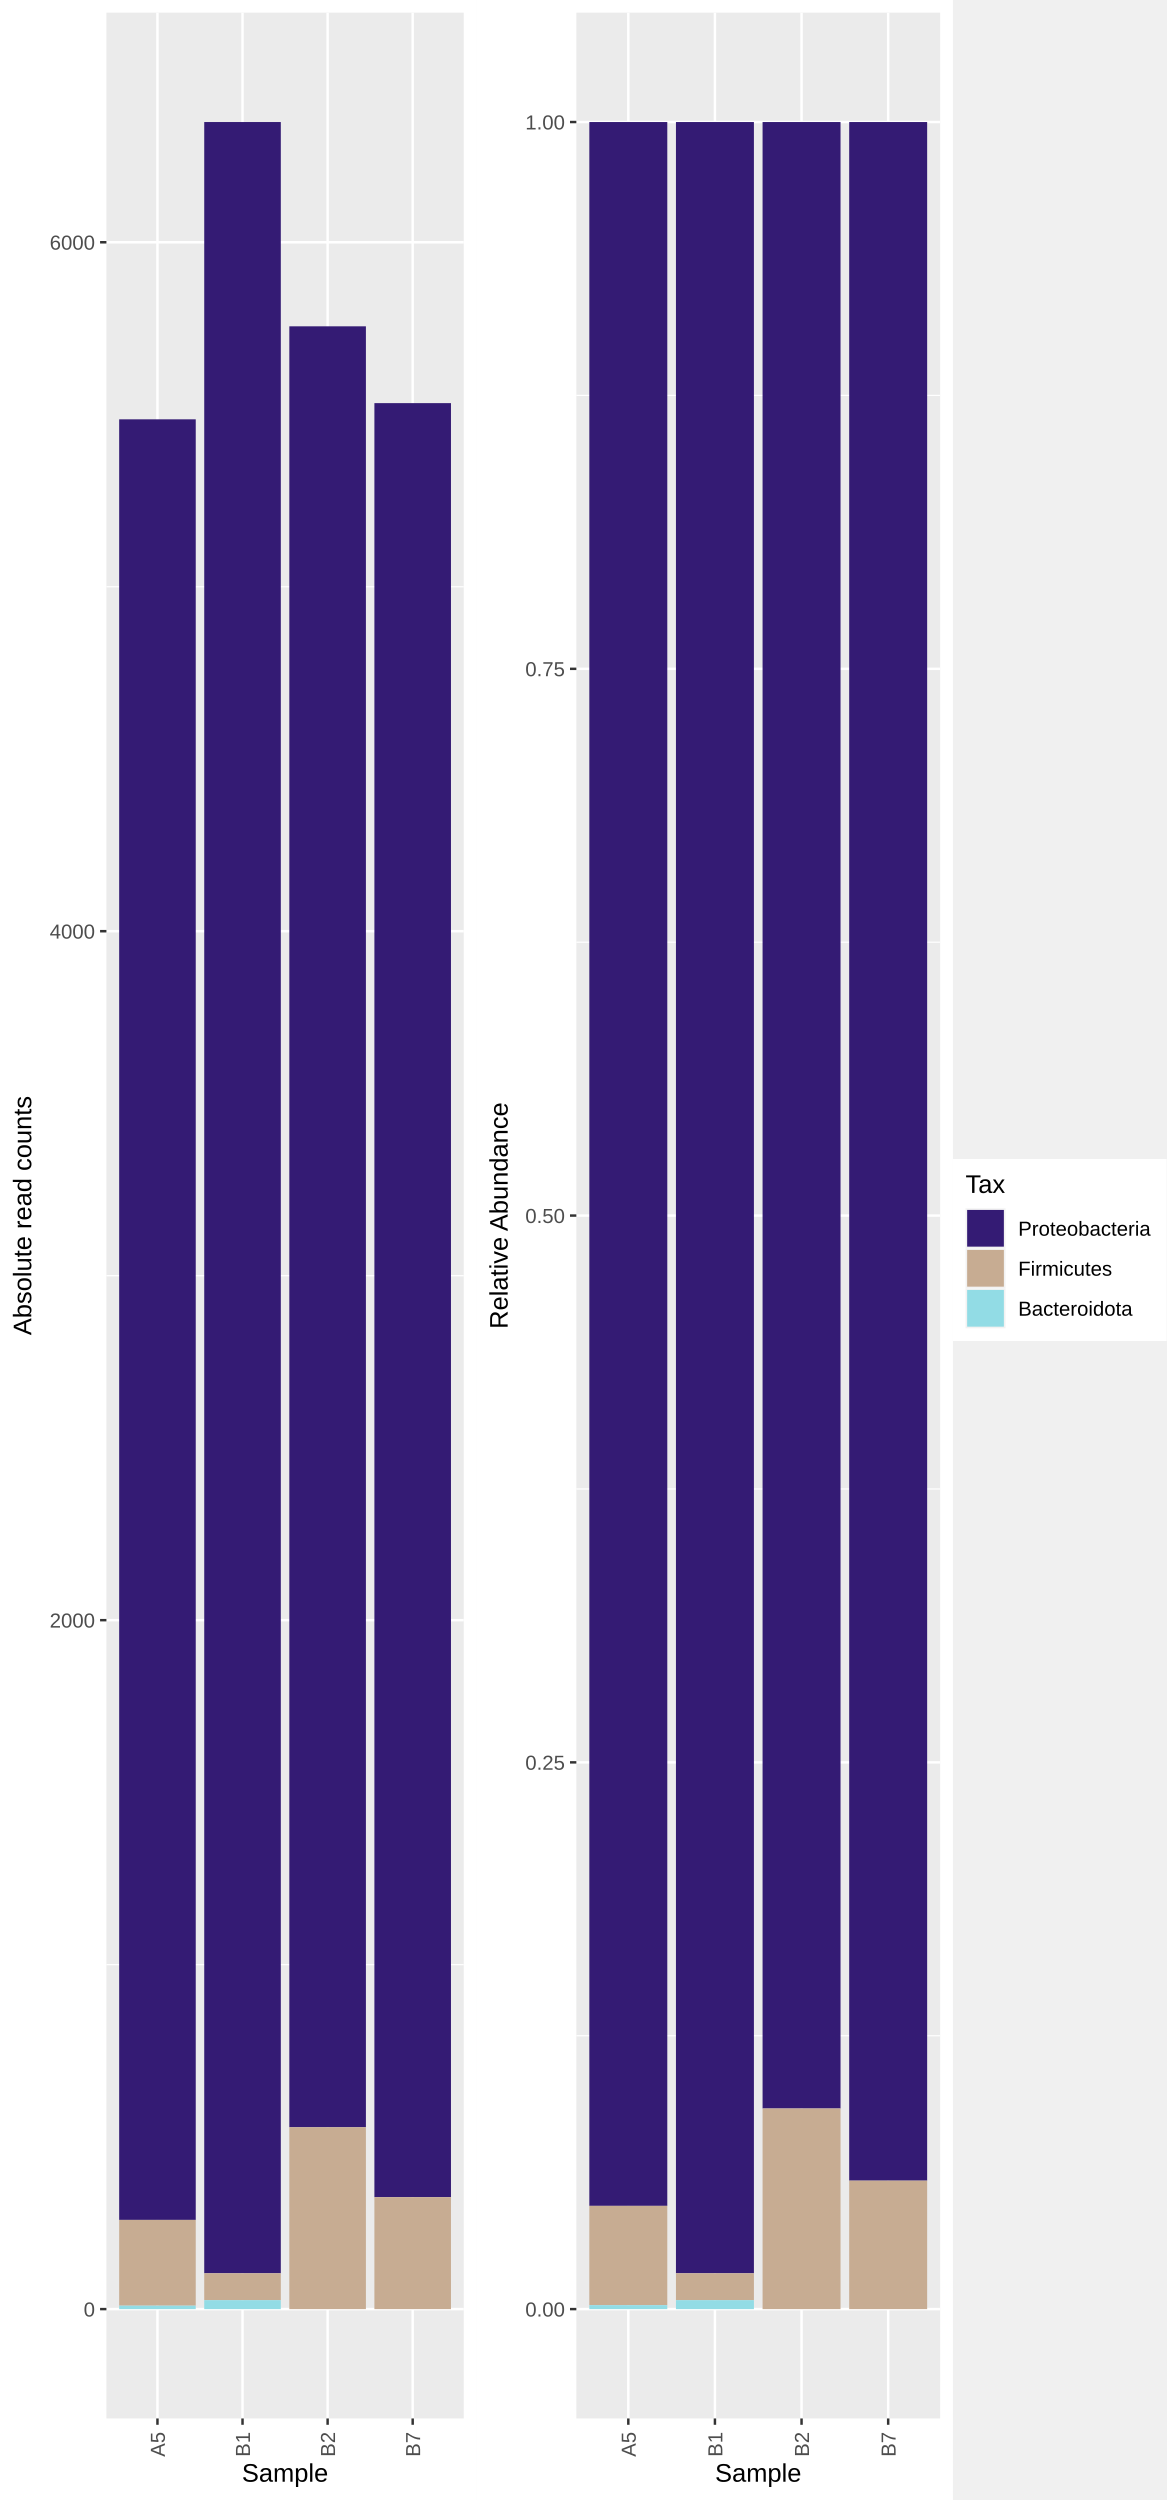
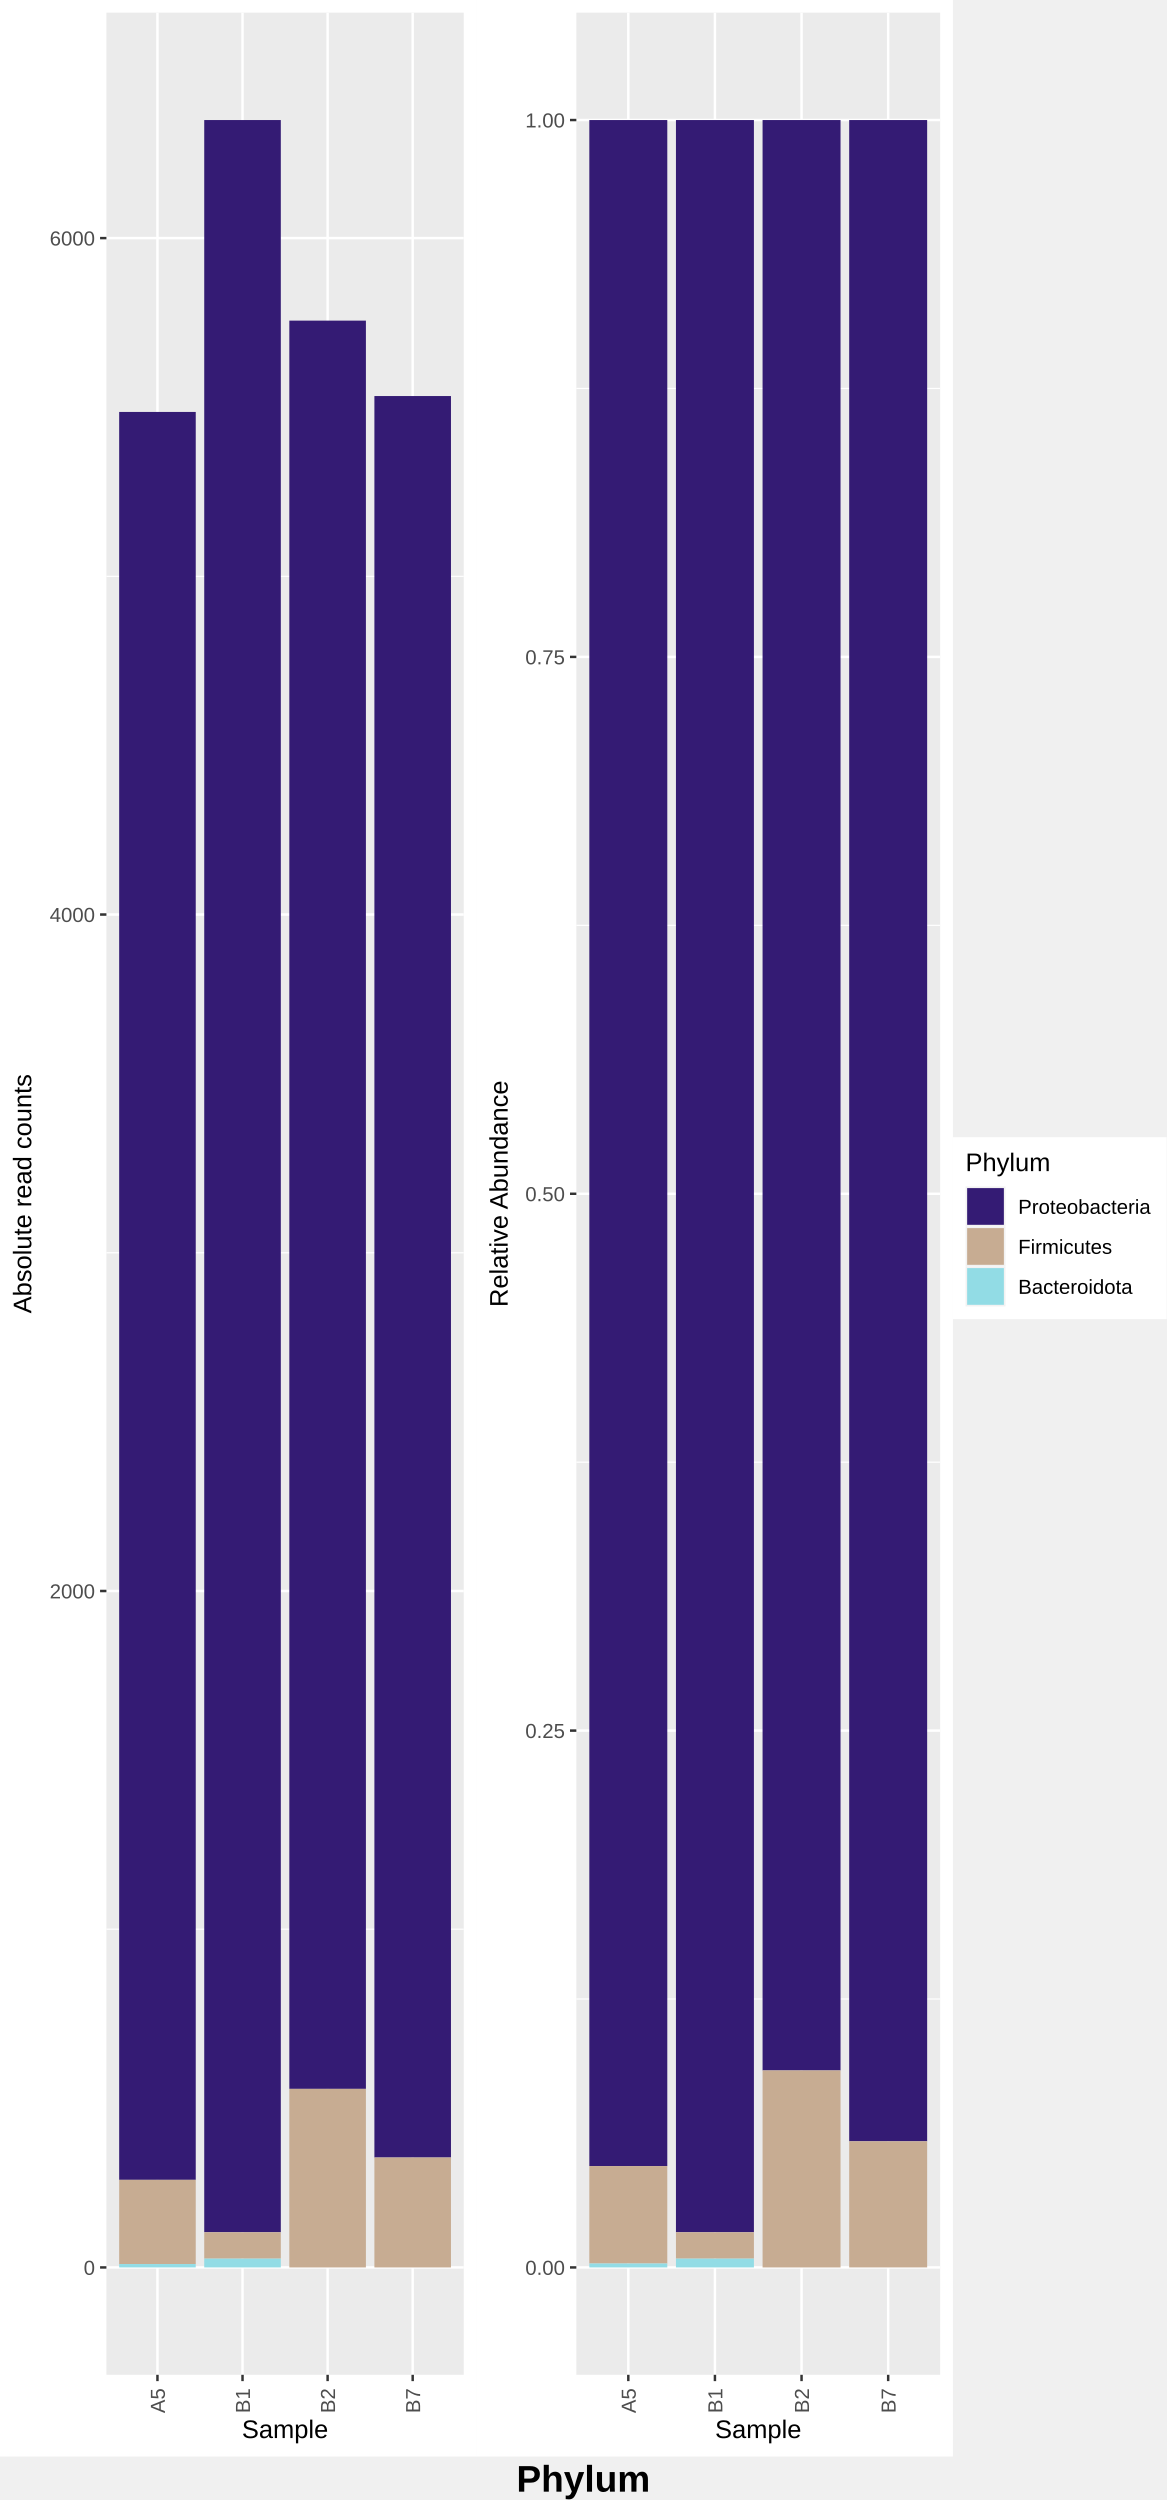
<svg xmlns="http://www.w3.org/2000/svg" class="svglite" width="504.00pt" height="1080.00pt" viewBox="0 0 504.00 1080.00">
  <defs>
    <style type="text/css">
    .svglite line, .svglite polyline, .svglite polygon, .svglite path, .svglite rect, .svglite circle {
      fill: none;
      stroke: #000000;
      stroke-linecap: round;
      stroke-linejoin: round;
      stroke-miterlimit: 10.00;
    }
    .svglite text {
      white-space: pre;
    }
  </style>
  </defs>
  <rect width="100%" height="100%" style="stroke: none; fill: none;" />
  <defs>
    <clipPath id="cpMC4wMHw1MDQuMDB8MC4wMHwxMDgwLjAw">
      <rect x="0.00" y="0.00" width="504.00" height="1080.00" />
    </clipPath>
  </defs>
  <g clip-path="url(#cpMC4wMHw1MDQuMDB8MC4wMHwxMDgwLjAw)">
</g>
  <defs>
-     <clipPath id="cpMC4wMHw0MTEuNjJ8MC4wMHwxMDgwLjAw">
-       <rect x="0.00" y="0.00" width="411.62" height="1080.00" />
+     <clipPath id="cpMC4wMHw1MDQuMDB8MC4wMHwxMDYxLjE0">
+       <rect x="0.00" y="0.00" width="504.00" height="1061.14" />
    </clipPath>
  </defs>
-   <g clip-path="url(#cpMC4wMHw0MTEuNjJ8MC4wMHwxMDgwLjAw)">
+   <g clip-path="url(#cpMC4wMHw1MDQuMDB8MC4wMHwxMDYxLjE0)">
</g>
  <g clip-path="url(#cpMC4wMHw1MDQuMDB8MC4wMHwxMDgwLjAw)">
</g>
  <defs>
-     <clipPath id="cpMC4wMHwyMDUuODF8MC4wMHwxMDgwLjAw">
-       <rect x="0.00" y="0.00" width="205.81" height="1080.00" />
+     <clipPath id="cpMC4wMHw0MTEuNjJ8MC4wMHwxMDYxLjE0">
+       <rect x="0.00" y="0.00" width="411.62" height="1061.14" />
    </clipPath>
  </defs>
-   <g clip-path="url(#cpMC4wMHwyMDUuODF8MC4wMHwxMDgwLjAw)">
-     <rect x="0.00" y="0.00" width="205.81" height="1080.00" style="stroke-width: 1.07; stroke: #FFFFFF; fill: #FFFFFF;" />
+   <g clip-path="url(#cpMC4wMHw0MTEuNjJ8MC4wMHwxMDYxLjE0)">
+ </g>
+   <g clip-path="url(#cpMC4wMHw1MDQuMDB8MC4wMHwxMDgwLjAw)">
+ </g>
+   <defs>
+     <clipPath id="cpMC4wMHwyMDUuODF8MC4wMHwxMDYxLjE0">
+       <rect x="0.00" y="0.00" width="205.81" height="1061.14" />
+     </clipPath>
+   </defs>
+   <g clip-path="url(#cpMC4wMHwyMDUuODF8MC4wMHwxMDYxLjE0)">
+     <rect x="0.00" y="0.00" width="205.81" height="1061.14" style="stroke-width: 1.07; stroke: #FFFFFF; fill: #FFFFFF;" />
  </g>
  <g clip-path="url(#cpMC4wMHw1MDQuMDB8MC4wMHwxMDgwLjAw)">
</g>
  <defs>
-     <clipPath id="cpNDUuOTd8MjAwLjMzfDUuNDh8MTA0NC43OA==">
-       <rect x="45.97" y="5.48" width="154.36" height="1039.30" />
+     <clipPath id="cpNDUuOTd8MjAwLjMzfDUuNDh8MTAyNS45Mg==">
+       <rect x="45.97" y="5.48" width="154.36" height="1020.44" />
    </clipPath>
  </defs>
-   <g clip-path="url(#cpNDUuOTd8MjAwLjMzfDUuNDh8MTA0NC43OA==)">
-     <rect x="45.97" y="5.48" width="154.36" height="1039.30" style="stroke-width: 1.07; stroke: none; fill: #EBEBEB;" />
-     <polyline points="45.97,848.73 200.33,848.73 " style="stroke-width: 0.53; stroke: #FFFFFF; stroke-linecap: butt;" />
-     <polyline points="45.97,551.10 200.33,551.10 " style="stroke-width: 0.53; stroke: #FFFFFF; stroke-linecap: butt;" />
-     <polyline points="45.97,253.47 200.33,253.47 " style="stroke-width: 0.53; stroke: #FFFFFF; stroke-linecap: butt;" />
-     <polyline points="45.97,997.54 200.33,997.54 " style="stroke-width: 1.07; stroke: #FFFFFF; stroke-linecap: butt;" />
-     <polyline points="45.97,699.91 200.33,699.91 " style="stroke-width: 1.07; stroke: #FFFFFF; stroke-linecap: butt;" />
-     <polyline points="45.97,402.28 200.33,402.28 " style="stroke-width: 1.07; stroke: #FFFFFF; stroke-linecap: butt;" />
-     <polyline points="45.97,104.66 200.33,104.66 " style="stroke-width: 1.07; stroke: #FFFFFF; stroke-linecap: butt;" />
-     <polyline points="104.77,1044.78 104.77,5.48 " style="stroke-width: 1.07; stroke: #FFFFFF; stroke-linecap: butt;" />
-     <polyline points="141.53,1044.78 141.53,5.48 " style="stroke-width: 1.07; stroke: #FFFFFF; stroke-linecap: butt;" />
-     <polyline points="68.02,1044.78 68.02,5.48 " style="stroke-width: 1.07; stroke: #FFFFFF; stroke-linecap: butt;" />
-     <polyline points="178.28,1044.78 178.28,5.48 " style="stroke-width: 1.07; stroke: #FFFFFF; stroke-linecap: butt;" />
-     <rect x="88.23" y="52.72" width="33.08" height="929.34" style="stroke-width: 1.07; stroke: none; stroke-linecap: butt; stroke-linejoin: miter; fill: #341B74;" />
-     <rect x="124.99" y="140.97" width="33.08" height="778.00" style="stroke-width: 1.07; stroke: none; stroke-linecap: butt; stroke-linejoin: miter; fill: #341B74;" />
-     <rect x="51.48" y="181.15" width="33.08" height="777.85" style="stroke-width: 1.07; stroke: none; stroke-linecap: butt; stroke-linejoin: miter; fill: #341B74;" />
-     <rect x="161.74" y="174.15" width="33.08" height="775.02" style="stroke-width: 1.07; stroke: none; stroke-linecap: butt; stroke-linejoin: miter; fill: #341B74;" />
-     <rect x="124.99" y="918.97" width="33.08" height="78.57" style="stroke-width: 1.07; stroke: none; stroke-linecap: butt; stroke-linejoin: miter; fill: #C7AC92;" />
-     <rect x="161.74" y="949.18" width="33.08" height="48.36" style="stroke-width: 1.07; stroke: none; stroke-linecap: butt; stroke-linejoin: miter; fill: #C7AC92;" />
-     <rect x="51.48" y="959.00" width="33.08" height="37.05" style="stroke-width: 1.07; stroke: none; stroke-linecap: butt; stroke-linejoin: miter; fill: #C7AC92;" />
-     <rect x="88.23" y="982.06" width="33.08" height="11.61" style="stroke-width: 1.07; stroke: none; stroke-linecap: butt; stroke-linejoin: miter; fill: #C7AC92;" />
-     <rect x="88.23" y="993.67" width="33.08" height="3.87" style="stroke-width: 1.07; stroke: none; stroke-linecap: butt; stroke-linejoin: miter; fill: #92DCE5;" />
-     <rect x="51.48" y="996.05" width="33.08" height="1.49" style="stroke-width: 1.07; stroke: none; stroke-linecap: butt; stroke-linejoin: miter; fill: #92DCE5;" />
-     <rect x="124.99" y="997.54" width="33.08" height="0.00" style="stroke-width: 1.07; stroke: none; stroke-linecap: butt; stroke-linejoin: miter; fill: #92DCE5;" />
-     <rect x="161.74" y="997.54" width="33.08" height="0.00" style="stroke-width: 1.07; stroke: none; stroke-linecap: butt; stroke-linejoin: miter; fill: #92DCE5;" />
+   <g clip-path="url(#cpNDUuOTd8MjAwLjMzfDUuNDh8MTAyNS45Mg==)">
+     <rect x="45.97" y="5.48" width="154.36" height="1020.44" style="stroke-width: 1.07; stroke: none; fill: #EBEBEB;" />
+     <polyline points="45.97,833.42 200.33,833.42 " style="stroke-width: 0.53; stroke: #FFFFFF; stroke-linecap: butt;" />
+     <polyline points="45.97,541.19 200.33,541.19 " style="stroke-width: 0.53; stroke: #FFFFFF; stroke-linecap: butt;" />
+     <polyline points="45.97,248.97 200.33,248.97 " style="stroke-width: 0.53; stroke: #FFFFFF; stroke-linecap: butt;" />
+     <polyline points="45.97,979.53 200.33,979.53 " style="stroke-width: 1.07; stroke: #FFFFFF; stroke-linecap: butt;" />
+     <polyline points="45.97,687.31 200.33,687.31 " style="stroke-width: 1.07; stroke: #FFFFFF; stroke-linecap: butt;" />
+     <polyline points="45.97,395.08 200.33,395.08 " style="stroke-width: 1.07; stroke: #FFFFFF; stroke-linecap: butt;" />
+     <polyline points="45.97,102.86 200.33,102.86 " style="stroke-width: 1.07; stroke: #FFFFFF; stroke-linecap: butt;" />
+     <polyline points="104.77,1025.92 104.77,5.48 " style="stroke-width: 1.07; stroke: #FFFFFF; stroke-linecap: butt;" />
+     <polyline points="141.53,1025.92 141.53,5.48 " style="stroke-width: 1.07; stroke: #FFFFFF; stroke-linecap: butt;" />
+     <polyline points="68.02,1025.92 68.02,5.48 " style="stroke-width: 1.07; stroke: #FFFFFF; stroke-linecap: butt;" />
+     <polyline points="178.28,1025.92 178.28,5.48 " style="stroke-width: 1.07; stroke: #FFFFFF; stroke-linecap: butt;" />
+     <rect x="88.23" y="51.86" width="33.08" height="912.47" style="stroke-width: 1.07; stroke: none; stroke-linecap: butt; stroke-linejoin: miter; fill: #341B74;" />
+     <rect x="124.99" y="138.51" width="33.08" height="763.88" style="stroke-width: 1.07; stroke: none; stroke-linecap: butt; stroke-linejoin: miter; fill: #341B74;" />
+     <rect x="51.48" y="177.96" width="33.08" height="763.73" style="stroke-width: 1.07; stroke: none; stroke-linecap: butt; stroke-linejoin: miter; fill: #341B74;" />
+     <rect x="161.74" y="171.09" width="33.08" height="760.96" style="stroke-width: 1.07; stroke: none; stroke-linecap: butt; stroke-linejoin: miter; fill: #341B74;" />
+     <rect x="124.99" y="902.39" width="33.08" height="77.15" style="stroke-width: 1.07; stroke: none; stroke-linecap: butt; stroke-linejoin: miter; fill: #C7AC92;" />
+     <rect x="161.74" y="932.05" width="33.08" height="47.49" style="stroke-width: 1.07; stroke: none; stroke-linecap: butt; stroke-linejoin: miter; fill: #C7AC92;" />
+     <rect x="51.48" y="941.69" width="33.08" height="36.38" style="stroke-width: 1.07; stroke: none; stroke-linecap: butt; stroke-linejoin: miter; fill: #C7AC92;" />
+     <rect x="88.23" y="964.34" width="33.08" height="11.40" style="stroke-width: 1.07; stroke: none; stroke-linecap: butt; stroke-linejoin: miter; fill: #C7AC92;" />
+     <rect x="88.23" y="975.73" width="33.08" height="3.80" style="stroke-width: 1.07; stroke: none; stroke-linecap: butt; stroke-linejoin: miter; fill: #92DCE5;" />
+     <rect x="51.48" y="978.07" width="33.08" height="1.46" style="stroke-width: 1.07; stroke: none; stroke-linecap: butt; stroke-linejoin: miter; fill: #92DCE5;" />
+     <rect x="124.99" y="979.53" width="33.08" height="0.00" style="stroke-width: 1.07; stroke: none; stroke-linecap: butt; stroke-linejoin: miter; fill: #92DCE5;" />
+     <rect x="161.74" y="979.53" width="33.08" height="0.00" style="stroke-width: 1.07; stroke: none; stroke-linecap: butt; stroke-linejoin: miter; fill: #92DCE5;" />
  </g>
  <g clip-path="url(#cpMC4wMHw1MDQuMDB8MC4wMHwxMDgwLjAw)">
-     <text x="41.04" y="1000.75" text-anchor="end" style="font-size: 8.80px;fill: #4D4D4D; font-family: &quot;Liberation Sans&quot;;" textLength="5.59px" lengthAdjust="spacingAndGlyphs">0</text>
-     <text x="41.04" y="703.12" text-anchor="end" style="font-size: 8.80px;fill: #4D4D4D; font-family: &quot;Liberation Sans&quot;;" textLength="22.38px" lengthAdjust="spacingAndGlyphs">2000</text>
-     <text x="41.04" y="405.49" text-anchor="end" style="font-size: 8.80px;fill: #4D4D4D; font-family: &quot;Liberation Sans&quot;;" textLength="22.38px" lengthAdjust="spacingAndGlyphs">4000</text>
-     <text x="41.04" y="107.86" text-anchor="end" style="font-size: 8.80px;fill: #4D4D4D; font-family: &quot;Liberation Sans&quot;;" textLength="22.38px" lengthAdjust="spacingAndGlyphs">6000</text>
-     <polyline points="43.23,997.54 45.97,997.54 " style="stroke-width: 1.07; stroke: #333333; stroke-linecap: butt;" />
-     <polyline points="43.23,699.91 45.97,699.91 " style="stroke-width: 1.07; stroke: #333333; stroke-linecap: butt;" />
-     <polyline points="43.23,402.28 45.97,402.28 " style="stroke-width: 1.07; stroke: #333333; stroke-linecap: butt;" />
-     <polyline points="43.23,104.66 45.97,104.66 " style="stroke-width: 1.07; stroke: #333333; stroke-linecap: butt;" />
-     <polyline points="104.77,1047.52 104.77,1044.78 " style="stroke-width: 1.07; stroke: #333333; stroke-linecap: butt;" />
-     <polyline points="141.53,1047.52 141.53,1044.78 " style="stroke-width: 1.07; stroke: #333333; stroke-linecap: butt;" />
-     <polyline points="68.02,1047.52 68.02,1044.78 " style="stroke-width: 1.07; stroke: #333333; stroke-linecap: butt;" />
-     <polyline points="178.28,1047.52 178.28,1044.78 " style="stroke-width: 1.07; stroke: #333333; stroke-linecap: butt;" />
-     <text transform="translate(107.98,1061.34) rotate(-90)" style="font-size: 8.80px;fill: #4D4D4D; font-family: &quot;Liberation Sans&quot;;" textLength="11.63px" lengthAdjust="spacingAndGlyphs">B1</text>
-     <text transform="translate(144.73,1061.34) rotate(-90)" style="font-size: 8.80px;fill: #4D4D4D; font-family: &quot;Liberation Sans&quot;;" textLength="11.63px" lengthAdjust="spacingAndGlyphs">B2</text>
-     <text transform="translate(71.23,1061.34) rotate(-90)" style="font-size: 8.80px;fill: #4D4D4D; font-family: &quot;Liberation Sans&quot;;" textLength="11.61px" lengthAdjust="spacingAndGlyphs">A5</text>
-     <text transform="translate(181.49,1061.34) rotate(-90)" style="font-size: 8.80px;fill: #4D4D4D; font-family: &quot;Liberation Sans&quot;;" textLength="11.63px" lengthAdjust="spacingAndGlyphs">B7</text>
-     <text x="123.15" y="1072.10" text-anchor="middle" style="font-size: 11.00px; font-family: &quot;Liberation Sans&quot;;" textLength="41.25px" lengthAdjust="spacingAndGlyphs">Sample</text>
-     <text transform="translate(13.50,525.13) rotate(-90)" text-anchor="middle" style="font-size: 11.00px; font-family: &quot;Liberation Sans&quot;;" textLength="116.61px" lengthAdjust="spacingAndGlyphs">Absolute read counts</text>
+     <text x="41.04" y="982.74" text-anchor="end" style="font-size: 8.80px;fill: #4D4D4D; font-family: &quot;Liberation Sans&quot;;" textLength="5.59px" lengthAdjust="spacingAndGlyphs">0</text>
+     <text x="41.04" y="690.52" text-anchor="end" style="font-size: 8.80px;fill: #4D4D4D; font-family: &quot;Liberation Sans&quot;;" textLength="22.38px" lengthAdjust="spacingAndGlyphs">2000</text>
+     <text x="41.04" y="398.29" text-anchor="end" style="font-size: 8.80px;fill: #4D4D4D; font-family: &quot;Liberation Sans&quot;;" textLength="22.38px" lengthAdjust="spacingAndGlyphs">4000</text>
+     <text x="41.04" y="106.06" text-anchor="end" style="font-size: 8.80px;fill: #4D4D4D; font-family: &quot;Liberation Sans&quot;;" textLength="22.38px" lengthAdjust="spacingAndGlyphs">6000</text>
+     <polyline points="43.23,979.53 45.97,979.53 " style="stroke-width: 1.07; stroke: #333333; stroke-linecap: butt;" />
+     <polyline points="43.23,687.31 45.97,687.31 " style="stroke-width: 1.07; stroke: #333333; stroke-linecap: butt;" />
+     <polyline points="43.23,395.08 45.97,395.08 " style="stroke-width: 1.07; stroke: #333333; stroke-linecap: butt;" />
+     <polyline points="43.23,102.86 45.97,102.86 " style="stroke-width: 1.07; stroke: #333333; stroke-linecap: butt;" />
+     <polyline points="104.77,1028.66 104.77,1025.92 " style="stroke-width: 1.07; stroke: #333333; stroke-linecap: butt;" />
+     <polyline points="141.53,1028.66 141.53,1025.92 " style="stroke-width: 1.07; stroke: #333333; stroke-linecap: butt;" />
+     <polyline points="68.02,1028.66 68.02,1025.92 " style="stroke-width: 1.07; stroke: #333333; stroke-linecap: butt;" />
+     <polyline points="178.28,1028.66 178.28,1025.92 " style="stroke-width: 1.07; stroke: #333333; stroke-linecap: butt;" />
+     <text transform="translate(107.98,1042.48) rotate(-90)" style="font-size: 8.80px;fill: #4D4D4D; font-family: &quot;Liberation Sans&quot;;" textLength="11.63px" lengthAdjust="spacingAndGlyphs">B1</text>
+     <text transform="translate(144.73,1042.48) rotate(-90)" style="font-size: 8.80px;fill: #4D4D4D; font-family: &quot;Liberation Sans&quot;;" textLength="11.63px" lengthAdjust="spacingAndGlyphs">B2</text>
+     <text transform="translate(71.23,1042.48) rotate(-90)" style="font-size: 8.80px;fill: #4D4D4D; font-family: &quot;Liberation Sans&quot;;" textLength="11.61px" lengthAdjust="spacingAndGlyphs">A5</text>
+     <text transform="translate(181.49,1042.48) rotate(-90)" style="font-size: 8.80px;fill: #4D4D4D; font-family: &quot;Liberation Sans&quot;;" textLength="11.63px" lengthAdjust="spacingAndGlyphs">B7</text>
+     <text x="123.15" y="1053.24" text-anchor="middle" style="font-size: 11.00px; font-family: &quot;Liberation Sans&quot;;" textLength="41.25px" lengthAdjust="spacingAndGlyphs">Sample</text>
+     <text transform="translate(13.50,515.70) rotate(-90)" text-anchor="middle" style="font-size: 11.00px; font-family: &quot;Liberation Sans&quot;;" textLength="116.61px" lengthAdjust="spacingAndGlyphs">Absolute read counts</text>
  </g>
  <defs>
-     <clipPath id="cpMjA1LjgxfDQxMS42MnwwLjAwfDEwODAuMDA=">
-       <rect x="205.81" y="0.00" width="205.81" height="1080.00" />
+     <clipPath id="cpMjA1LjgxfDQxMS42MnwwLjAwfDEwNjEuMTQ=">
+       <rect x="205.81" y="0.00" width="205.81" height="1061.14" />
    </clipPath>
  </defs>
-   <g clip-path="url(#cpMjA1LjgxfDQxMS42MnwwLjAwfDEwODAuMDA=)">
-     <rect x="205.81" y="0.00" width="205.81" height="1080.00" style="stroke-width: 1.07; stroke: #FFFFFF; fill: #FFFFFF;" />
+   <g clip-path="url(#cpMjA1LjgxfDQxMS42MnwwLjAwfDEwNjEuMTQ=)">
+     <rect x="205.81" y="0.00" width="205.81" height="1061.14" style="stroke-width: 1.07; stroke: #FFFFFF; fill: #FFFFFF;" />
  </g>
  <g clip-path="url(#cpMC4wMHw1MDQuMDB8MC4wMHwxMDgwLjAw)">
</g>
  <defs>
-     <clipPath id="cpMjQ4Ljk4fDQwNi4xNHw1LjQ4fDEwNDQuNzg=">
-       <rect x="248.98" y="5.48" width="157.16" height="1039.30" />
+     <clipPath id="cpMjQ4Ljk4fDQwNi4xNHw1LjQ4fDEwMjUuOTI=">
+       <rect x="248.98" y="5.48" width="157.16" height="1020.44" />
    </clipPath>
  </defs>
-   <g clip-path="url(#cpMjQ4Ljk4fDQwNi4xNHw1LjQ4fDEwNDQuNzg=)">
-     <rect x="248.98" y="5.48" width="157.16" height="1039.30" style="stroke-width: 1.07; stroke: none; fill: #EBEBEB;" />
-     <polyline points="248.98,879.44 406.14,879.44 " style="stroke-width: 0.53; stroke: #FFFFFF; stroke-linecap: butt;" />
-     <polyline points="248.98,643.23 406.14,643.23 " style="stroke-width: 0.53; stroke: #FFFFFF; stroke-linecap: butt;" />
-     <polyline points="248.98,407.03 406.14,407.03 " style="stroke-width: 0.53; stroke: #FFFFFF; stroke-linecap: butt;" />
-     <polyline points="248.98,170.82 406.14,170.82 " style="stroke-width: 0.53; stroke: #FFFFFF; stroke-linecap: butt;" />
-     <polyline points="248.98,997.54 406.14,997.54 " style="stroke-width: 1.07; stroke: #FFFFFF; stroke-linecap: butt;" />
-     <polyline points="248.98,761.33 406.14,761.33 " style="stroke-width: 1.07; stroke: #FFFFFF; stroke-linecap: butt;" />
-     <polyline points="248.98,525.13 406.14,525.13 " style="stroke-width: 1.07; stroke: #FFFFFF; stroke-linecap: butt;" />
-     <polyline points="248.98,288.93 406.14,288.93 " style="stroke-width: 1.07; stroke: #FFFFFF; stroke-linecap: butt;" />
-     <polyline points="248.98,52.72 406.14,52.72 " style="stroke-width: 1.07; stroke: #FFFFFF; stroke-linecap: butt;" />
-     <polyline points="308.85,1044.78 308.85,5.48 " style="stroke-width: 1.07; stroke: #FFFFFF; stroke-linecap: butt;" />
-     <polyline points="271.43,1044.78 271.43,5.48 " style="stroke-width: 1.07; stroke: #FFFFFF; stroke-linecap: butt;" />
-     <polyline points="383.69,1044.78 383.69,5.48 " style="stroke-width: 1.07; stroke: #FFFFFF; stroke-linecap: butt;" />
-     <polyline points="346.27,1044.78 346.27,5.48 " style="stroke-width: 1.07; stroke: #FFFFFF; stroke-linecap: butt;" />
-     <rect x="292.01" y="52.72" width="33.68" height="929.34" style="stroke-width: 1.07; stroke: none; stroke-linecap: butt; stroke-linejoin: miter; fill: #341B74;" />
-     <rect x="254.59" y="52.72" width="33.68" height="900.21" style="stroke-width: 1.07; stroke: none; stroke-linecap: butt; stroke-linejoin: miter; fill: #341B74;" />
-     <rect x="366.85" y="52.72" width="33.68" height="889.32" style="stroke-width: 1.07; stroke: none; stroke-linecap: butt; stroke-linejoin: miter; fill: #341B74;" />
-     <rect x="329.43" y="52.72" width="33.68" height="858.15" style="stroke-width: 1.07; stroke: none; stroke-linecap: butt; stroke-linejoin: miter; fill: #341B74;" />
-     <rect x="329.43" y="910.87" width="33.68" height="86.67" style="stroke-width: 1.07; stroke: none; stroke-linecap: butt; stroke-linejoin: miter; fill: #C7AC92;" />
-     <rect x="366.85" y="942.04" width="33.68" height="55.50" style="stroke-width: 1.07; stroke: none; stroke-linecap: butt; stroke-linejoin: miter; fill: #C7AC92;" />
-     <rect x="254.59" y="952.93" width="33.68" height="42.88" style="stroke-width: 1.07; stroke: none; stroke-linecap: butt; stroke-linejoin: miter; fill: #C7AC92;" />
-     <rect x="292.01" y="982.06" width="33.68" height="11.61" style="stroke-width: 1.07; stroke: none; stroke-linecap: butt; stroke-linejoin: miter; fill: #C7AC92;" />
-     <rect x="292.01" y="993.67" width="33.68" height="3.87" style="stroke-width: 1.07; stroke: none; stroke-linecap: butt; stroke-linejoin: miter; fill: #92DCE5;" />
-     <rect x="254.59" y="995.82" width="33.68" height="1.72" style="stroke-width: 1.07; stroke: none; stroke-linecap: butt; stroke-linejoin: miter; fill: #92DCE5;" />
-     <rect x="329.43" y="997.54" width="33.68" height="0.00" style="stroke-width: 1.07; stroke: none; stroke-linecap: butt; stroke-linejoin: miter; fill: #92DCE5;" />
-     <rect x="366.85" y="997.54" width="33.68" height="0.00" style="stroke-width: 1.07; stroke: none; stroke-linecap: butt; stroke-linejoin: miter; fill: #92DCE5;" />
+   <g clip-path="url(#cpMjQ4Ljk4fDQwNi4xNHw1LjQ4fDEwMjUuOTI=)">
+     <rect x="248.98" y="5.48" width="157.16" height="1020.44" style="stroke-width: 1.07; stroke: none; fill: #EBEBEB;" />
+     <polyline points="248.98,863.57 406.14,863.57 " style="stroke-width: 0.53; stroke: #FFFFFF; stroke-linecap: butt;" />
+     <polyline points="248.98,631.66 406.14,631.66 " style="stroke-width: 0.53; stroke: #FFFFFF; stroke-linecap: butt;" />
+     <polyline points="248.98,399.74 406.14,399.74 " style="stroke-width: 0.53; stroke: #FFFFFF; stroke-linecap: butt;" />
+     <polyline points="248.98,167.82 406.14,167.82 " style="stroke-width: 0.53; stroke: #FFFFFF; stroke-linecap: butt;" />
+     <polyline points="248.98,979.53 406.14,979.53 " style="stroke-width: 1.07; stroke: #FFFFFF; stroke-linecap: butt;" />
+     <polyline points="248.98,747.62 406.14,747.62 " style="stroke-width: 1.07; stroke: #FFFFFF; stroke-linecap: butt;" />
+     <polyline points="248.98,515.70 406.14,515.70 " style="stroke-width: 1.07; stroke: #FFFFFF; stroke-linecap: butt;" />
+     <polyline points="248.98,283.78 406.14,283.78 " style="stroke-width: 1.07; stroke: #FFFFFF; stroke-linecap: butt;" />
+     <polyline points="248.98,51.86 406.14,51.86 " style="stroke-width: 1.07; stroke: #FFFFFF; stroke-linecap: butt;" />
+     <polyline points="308.85,1025.92 308.85,5.48 " style="stroke-width: 1.07; stroke: #FFFFFF; stroke-linecap: butt;" />
+     <polyline points="271.43,1025.92 271.43,5.48 " style="stroke-width: 1.07; stroke: #FFFFFF; stroke-linecap: butt;" />
+     <polyline points="383.69,1025.92 383.69,5.48 " style="stroke-width: 1.07; stroke: #FFFFFF; stroke-linecap: butt;" />
+     <polyline points="346.27,1025.92 346.27,5.48 " style="stroke-width: 1.07; stroke: #FFFFFF; stroke-linecap: butt;" />
+     <rect x="292.01" y="51.86" width="33.68" height="912.47" style="stroke-width: 1.07; stroke: none; stroke-linecap: butt; stroke-linejoin: miter; fill: #341B74;" />
+     <rect x="254.59" y="51.86" width="33.68" height="883.87" style="stroke-width: 1.07; stroke: none; stroke-linecap: butt; stroke-linejoin: miter; fill: #341B74;" />
+     <rect x="366.85" y="51.86" width="33.68" height="873.18" style="stroke-width: 1.07; stroke: none; stroke-linecap: butt; stroke-linejoin: miter; fill: #341B74;" />
+     <rect x="329.43" y="51.86" width="33.68" height="842.57" style="stroke-width: 1.07; stroke: none; stroke-linecap: butt; stroke-linejoin: miter; fill: #341B74;" />
+     <rect x="329.43" y="894.44" width="33.68" height="85.10" style="stroke-width: 1.07; stroke: none; stroke-linecap: butt; stroke-linejoin: miter; fill: #C7AC92;" />
+     <rect x="366.85" y="925.04" width="33.68" height="54.49" style="stroke-width: 1.07; stroke: none; stroke-linecap: butt; stroke-linejoin: miter; fill: #C7AC92;" />
+     <rect x="254.59" y="935.74" width="33.68" height="42.11" style="stroke-width: 1.07; stroke: none; stroke-linecap: butt; stroke-linejoin: miter; fill: #C7AC92;" />
+     <rect x="292.01" y="964.34" width="33.68" height="11.40" style="stroke-width: 1.07; stroke: none; stroke-linecap: butt; stroke-linejoin: miter; fill: #C7AC92;" />
+     <rect x="292.01" y="975.73" width="33.68" height="3.80" style="stroke-width: 1.07; stroke: none; stroke-linecap: butt; stroke-linejoin: miter; fill: #92DCE5;" />
+     <rect x="254.59" y="977.84" width="33.68" height="1.69" style="stroke-width: 1.07; stroke: none; stroke-linecap: butt; stroke-linejoin: miter; fill: #92DCE5;" />
+     <rect x="329.43" y="979.53" width="33.68" height="0.00" style="stroke-width: 1.07; stroke: none; stroke-linecap: butt; stroke-linejoin: miter; fill: #92DCE5;" />
+     <rect x="366.85" y="979.53" width="33.68" height="0.00" style="stroke-width: 1.07; stroke: none; stroke-linecap: butt; stroke-linejoin: miter; fill: #92DCE5;" />
  </g>
  <g clip-path="url(#cpMC4wMHw1MDQuMDB8MC4wMHwxMDgwLjAw)">
-     <text x="244.05" y="1000.75" text-anchor="end" style="font-size: 8.80px;fill: #4D4D4D; font-family: &quot;Liberation Sans&quot;;" textLength="19.58px" lengthAdjust="spacingAndGlyphs">0.00</text>
-     <text x="244.05" y="764.54" text-anchor="end" style="font-size: 8.80px;fill: #4D4D4D; font-family: &quot;Liberation Sans&quot;;" textLength="19.58px" lengthAdjust="spacingAndGlyphs">0.25</text>
-     <text x="244.05" y="528.34" text-anchor="end" style="font-size: 8.80px;fill: #4D4D4D; font-family: &quot;Liberation Sans&quot;;" textLength="19.58px" lengthAdjust="spacingAndGlyphs">0.50</text>
-     <text x="244.05" y="292.13" text-anchor="end" style="font-size: 8.80px;fill: #4D4D4D; font-family: &quot;Liberation Sans&quot;;" textLength="19.58px" lengthAdjust="spacingAndGlyphs">0.75</text>
-     <text x="244.05" y="55.93" text-anchor="end" style="font-size: 8.80px;fill: #4D4D4D; font-family: &quot;Liberation Sans&quot;;" textLength="19.58px" lengthAdjust="spacingAndGlyphs">1.00</text>
-     <polyline points="246.24,997.54 248.98,997.54 " style="stroke-width: 1.07; stroke: #333333; stroke-linecap: butt;" />
-     <polyline points="246.24,761.33 248.98,761.33 " style="stroke-width: 1.07; stroke: #333333; stroke-linecap: butt;" />
-     <polyline points="246.24,525.13 248.98,525.13 " style="stroke-width: 1.07; stroke: #333333; stroke-linecap: butt;" />
-     <polyline points="246.24,288.93 248.98,288.93 " style="stroke-width: 1.07; stroke: #333333; stroke-linecap: butt;" />
-     <polyline points="246.24,52.72 248.98,52.72 " style="stroke-width: 1.07; stroke: #333333; stroke-linecap: butt;" />
-     <polyline points="308.85,1047.52 308.85,1044.78 " style="stroke-width: 1.07; stroke: #333333; stroke-linecap: butt;" />
-     <polyline points="271.43,1047.52 271.43,1044.78 " style="stroke-width: 1.07; stroke: #333333; stroke-linecap: butt;" />
-     <polyline points="383.69,1047.52 383.69,1044.78 " style="stroke-width: 1.07; stroke: #333333; stroke-linecap: butt;" />
-     <polyline points="346.27,1047.52 346.27,1044.78 " style="stroke-width: 1.07; stroke: #333333; stroke-linecap: butt;" />
-     <text transform="translate(312.06,1061.34) rotate(-90)" style="font-size: 8.80px;fill: #4D4D4D; font-family: &quot;Liberation Sans&quot;;" textLength="11.63px" lengthAdjust="spacingAndGlyphs">B1</text>
-     <text transform="translate(274.64,1061.34) rotate(-90)" style="font-size: 8.80px;fill: #4D4D4D; font-family: &quot;Liberation Sans&quot;;" textLength="11.61px" lengthAdjust="spacingAndGlyphs">A5</text>
-     <text transform="translate(386.90,1061.34) rotate(-90)" style="font-size: 8.80px;fill: #4D4D4D; font-family: &quot;Liberation Sans&quot;;" textLength="11.63px" lengthAdjust="spacingAndGlyphs">B7</text>
-     <text transform="translate(349.48,1061.34) rotate(-90)" style="font-size: 8.80px;fill: #4D4D4D; font-family: &quot;Liberation Sans&quot;;" textLength="11.63px" lengthAdjust="spacingAndGlyphs">B2</text>
-     <text x="327.56" y="1072.10" text-anchor="middle" style="font-size: 11.00px; font-family: &quot;Liberation Sans&quot;;" textLength="41.25px" lengthAdjust="spacingAndGlyphs">Sample</text>
-     <text transform="translate(219.31,525.13) rotate(-90)" text-anchor="middle" style="font-size: 11.00px; font-family: &quot;Liberation Sans&quot;;" textLength="109.82px" lengthAdjust="spacingAndGlyphs">Relative Abundance</text>
-     <rect x="411.62" y="500.70" width="92.38" height="78.60" style="stroke-width: 1.07; stroke: none; fill: #FFFFFF;" />
-     <text x="417.10" y="515.35" style="font-size: 11.00px; font-family: &quot;Liberation Sans&quot;;" textLength="18.14px" lengthAdjust="spacingAndGlyphs">Tax</text>
-     <rect x="417.10" y="521.98" width="17.28" height="17.28" style="stroke-width: 1.07; stroke: none; fill: #F2F2F2;" />
-     <rect x="417.81" y="522.69" width="15.86" height="15.86" style="stroke-width: 1.07; stroke: none; stroke-linecap: butt; stroke-linejoin: miter; fill: #341B74;" />
-     <rect x="417.10" y="539.26" width="17.28" height="17.28" style="stroke-width: 1.07; stroke: none; fill: #F2F2F2;" />
-     <rect x="417.81" y="539.97" width="15.86" height="15.86" style="stroke-width: 1.07; stroke: none; stroke-linecap: butt; stroke-linejoin: miter; fill: #C7AC92;" />
-     <rect x="417.10" y="556.54" width="17.28" height="17.28" style="stroke-width: 1.07; stroke: none; fill: #F2F2F2;" />
-     <rect x="417.81" y="557.25" width="15.86" height="15.86" style="stroke-width: 1.07; stroke: none; stroke-linecap: butt; stroke-linejoin: miter; fill: #92DCE5;" />
-     <text x="439.86" y="533.83" style="font-size: 8.80px; font-family: &quot;Liberation Sans&quot;;" textLength="64.35px" lengthAdjust="spacingAndGlyphs">Proteobacteria</text>
-     <text x="439.86" y="551.11" style="font-size: 8.80px; font-family: &quot;Liberation Sans&quot;;" textLength="45.21px" lengthAdjust="spacingAndGlyphs">Firmicutes</text>
-     <text x="439.86" y="568.39" style="font-size: 8.80px; font-family: &quot;Liberation Sans&quot;;" textLength="56.20px" lengthAdjust="spacingAndGlyphs">Bacteroidota</text>
+     <text x="244.05" y="982.74" text-anchor="end" style="font-size: 8.80px;fill: #4D4D4D; font-family: &quot;Liberation Sans&quot;;" textLength="19.58px" lengthAdjust="spacingAndGlyphs">0.00</text>
+     <text x="244.05" y="750.82" text-anchor="end" style="font-size: 8.80px;fill: #4D4D4D; font-family: &quot;Liberation Sans&quot;;" textLength="19.58px" lengthAdjust="spacingAndGlyphs">0.25</text>
+     <text x="244.05" y="518.91" text-anchor="end" style="font-size: 8.80px;fill: #4D4D4D; font-family: &quot;Liberation Sans&quot;;" textLength="19.58px" lengthAdjust="spacingAndGlyphs">0.50</text>
+     <text x="244.05" y="286.99" text-anchor="end" style="font-size: 8.80px;fill: #4D4D4D; font-family: &quot;Liberation Sans&quot;;" textLength="19.58px" lengthAdjust="spacingAndGlyphs">0.75</text>
+     <text x="244.05" y="55.07" text-anchor="end" style="font-size: 8.80px;fill: #4D4D4D; font-family: &quot;Liberation Sans&quot;;" textLength="19.58px" lengthAdjust="spacingAndGlyphs">1.00</text>
+     <polyline points="246.24,979.53 248.98,979.53 " style="stroke-width: 1.07; stroke: #333333; stroke-linecap: butt;" />
+     <polyline points="246.24,747.62 248.98,747.62 " style="stroke-width: 1.07; stroke: #333333; stroke-linecap: butt;" />
+     <polyline points="246.24,515.70 248.98,515.70 " style="stroke-width: 1.07; stroke: #333333; stroke-linecap: butt;" />
+     <polyline points="246.24,283.78 248.98,283.78 " style="stroke-width: 1.07; stroke: #333333; stroke-linecap: butt;" />
+     <polyline points="246.24,51.86 248.98,51.86 " style="stroke-width: 1.07; stroke: #333333; stroke-linecap: butt;" />
+     <polyline points="308.85,1028.66 308.85,1025.92 " style="stroke-width: 1.07; stroke: #333333; stroke-linecap: butt;" />
+     <polyline points="271.43,1028.66 271.43,1025.92 " style="stroke-width: 1.07; stroke: #333333; stroke-linecap: butt;" />
+     <polyline points="383.69,1028.66 383.69,1025.92 " style="stroke-width: 1.07; stroke: #333333; stroke-linecap: butt;" />
+     <polyline points="346.27,1028.66 346.27,1025.92 " style="stroke-width: 1.07; stroke: #333333; stroke-linecap: butt;" />
+     <text transform="translate(312.06,1042.48) rotate(-90)" style="font-size: 8.80px;fill: #4D4D4D; font-family: &quot;Liberation Sans&quot;;" textLength="11.63px" lengthAdjust="spacingAndGlyphs">B1</text>
+     <text transform="translate(274.64,1042.48) rotate(-90)" style="font-size: 8.80px;fill: #4D4D4D; font-family: &quot;Liberation Sans&quot;;" textLength="11.61px" lengthAdjust="spacingAndGlyphs">A5</text>
+     <text transform="translate(386.90,1042.48) rotate(-90)" style="font-size: 8.80px;fill: #4D4D4D; font-family: &quot;Liberation Sans&quot;;" textLength="11.63px" lengthAdjust="spacingAndGlyphs">B7</text>
+     <text transform="translate(349.48,1042.48) rotate(-90)" style="font-size: 8.80px;fill: #4D4D4D; font-family: &quot;Liberation Sans&quot;;" textLength="11.63px" lengthAdjust="spacingAndGlyphs">B2</text>
+     <text x="327.56" y="1053.24" text-anchor="middle" style="font-size: 11.00px; font-family: &quot;Liberation Sans&quot;;" textLength="41.25px" lengthAdjust="spacingAndGlyphs">Sample</text>
+     <text transform="translate(219.31,515.70) rotate(-90)" text-anchor="middle" style="font-size: 11.00px; font-family: &quot;Liberation Sans&quot;;" textLength="109.82px" lengthAdjust="spacingAndGlyphs">Relative Abundance</text>
+     <rect x="411.62" y="491.27" width="92.38" height="78.60" style="stroke-width: 1.07; stroke: none; fill: #FFFFFF;" />
+     <text x="417.10" y="505.92" style="font-size: 11.00px; font-family: &quot;Liberation Sans&quot;;" textLength="40.85px" lengthAdjust="spacingAndGlyphs">Phylum</text>
+     <rect x="417.10" y="512.55" width="17.28" height="17.28" style="stroke-width: 1.07; stroke: none; fill: #F2F2F2;" />
+     <rect x="417.81" y="513.26" width="15.86" height="15.86" style="stroke-width: 1.07; stroke: none; stroke-linecap: butt; stroke-linejoin: miter; fill: #341B74;" />
+     <rect x="417.10" y="529.83" width="17.28" height="17.28" style="stroke-width: 1.07; stroke: none; fill: #F2F2F2;" />
+     <rect x="417.81" y="530.54" width="15.86" height="15.86" style="stroke-width: 1.07; stroke: none; stroke-linecap: butt; stroke-linejoin: miter; fill: #C7AC92;" />
+     <rect x="417.10" y="547.11" width="17.28" height="17.28" style="stroke-width: 1.07; stroke: none; fill: #F2F2F2;" />
+     <rect x="417.81" y="547.82" width="15.86" height="15.86" style="stroke-width: 1.07; stroke: none; stroke-linecap: butt; stroke-linejoin: miter; fill: #92DCE5;" />
+     <text x="439.86" y="524.39" style="font-size: 8.80px; font-family: &quot;Liberation Sans&quot;;" textLength="64.35px" lengthAdjust="spacingAndGlyphs">Proteobacteria</text>
+     <text x="439.86" y="541.67" style="font-size: 8.80px; font-family: &quot;Liberation Sans&quot;;" textLength="45.21px" lengthAdjust="spacingAndGlyphs">Firmicutes</text>
+     <text x="439.86" y="558.95" style="font-size: 8.80px; font-family: &quot;Liberation Sans&quot;;" textLength="56.20px" lengthAdjust="spacingAndGlyphs">Bacteroidota</text>
+     <text x="252.00" y="1076.40" text-anchor="middle" style="font-size: 16.00px; font-weight: bold; font-family: &quot;Liberation Sans&quot;;" textLength="67.09px" lengthAdjust="spacingAndGlyphs">Phylum</text>
  </g>
</svg>
